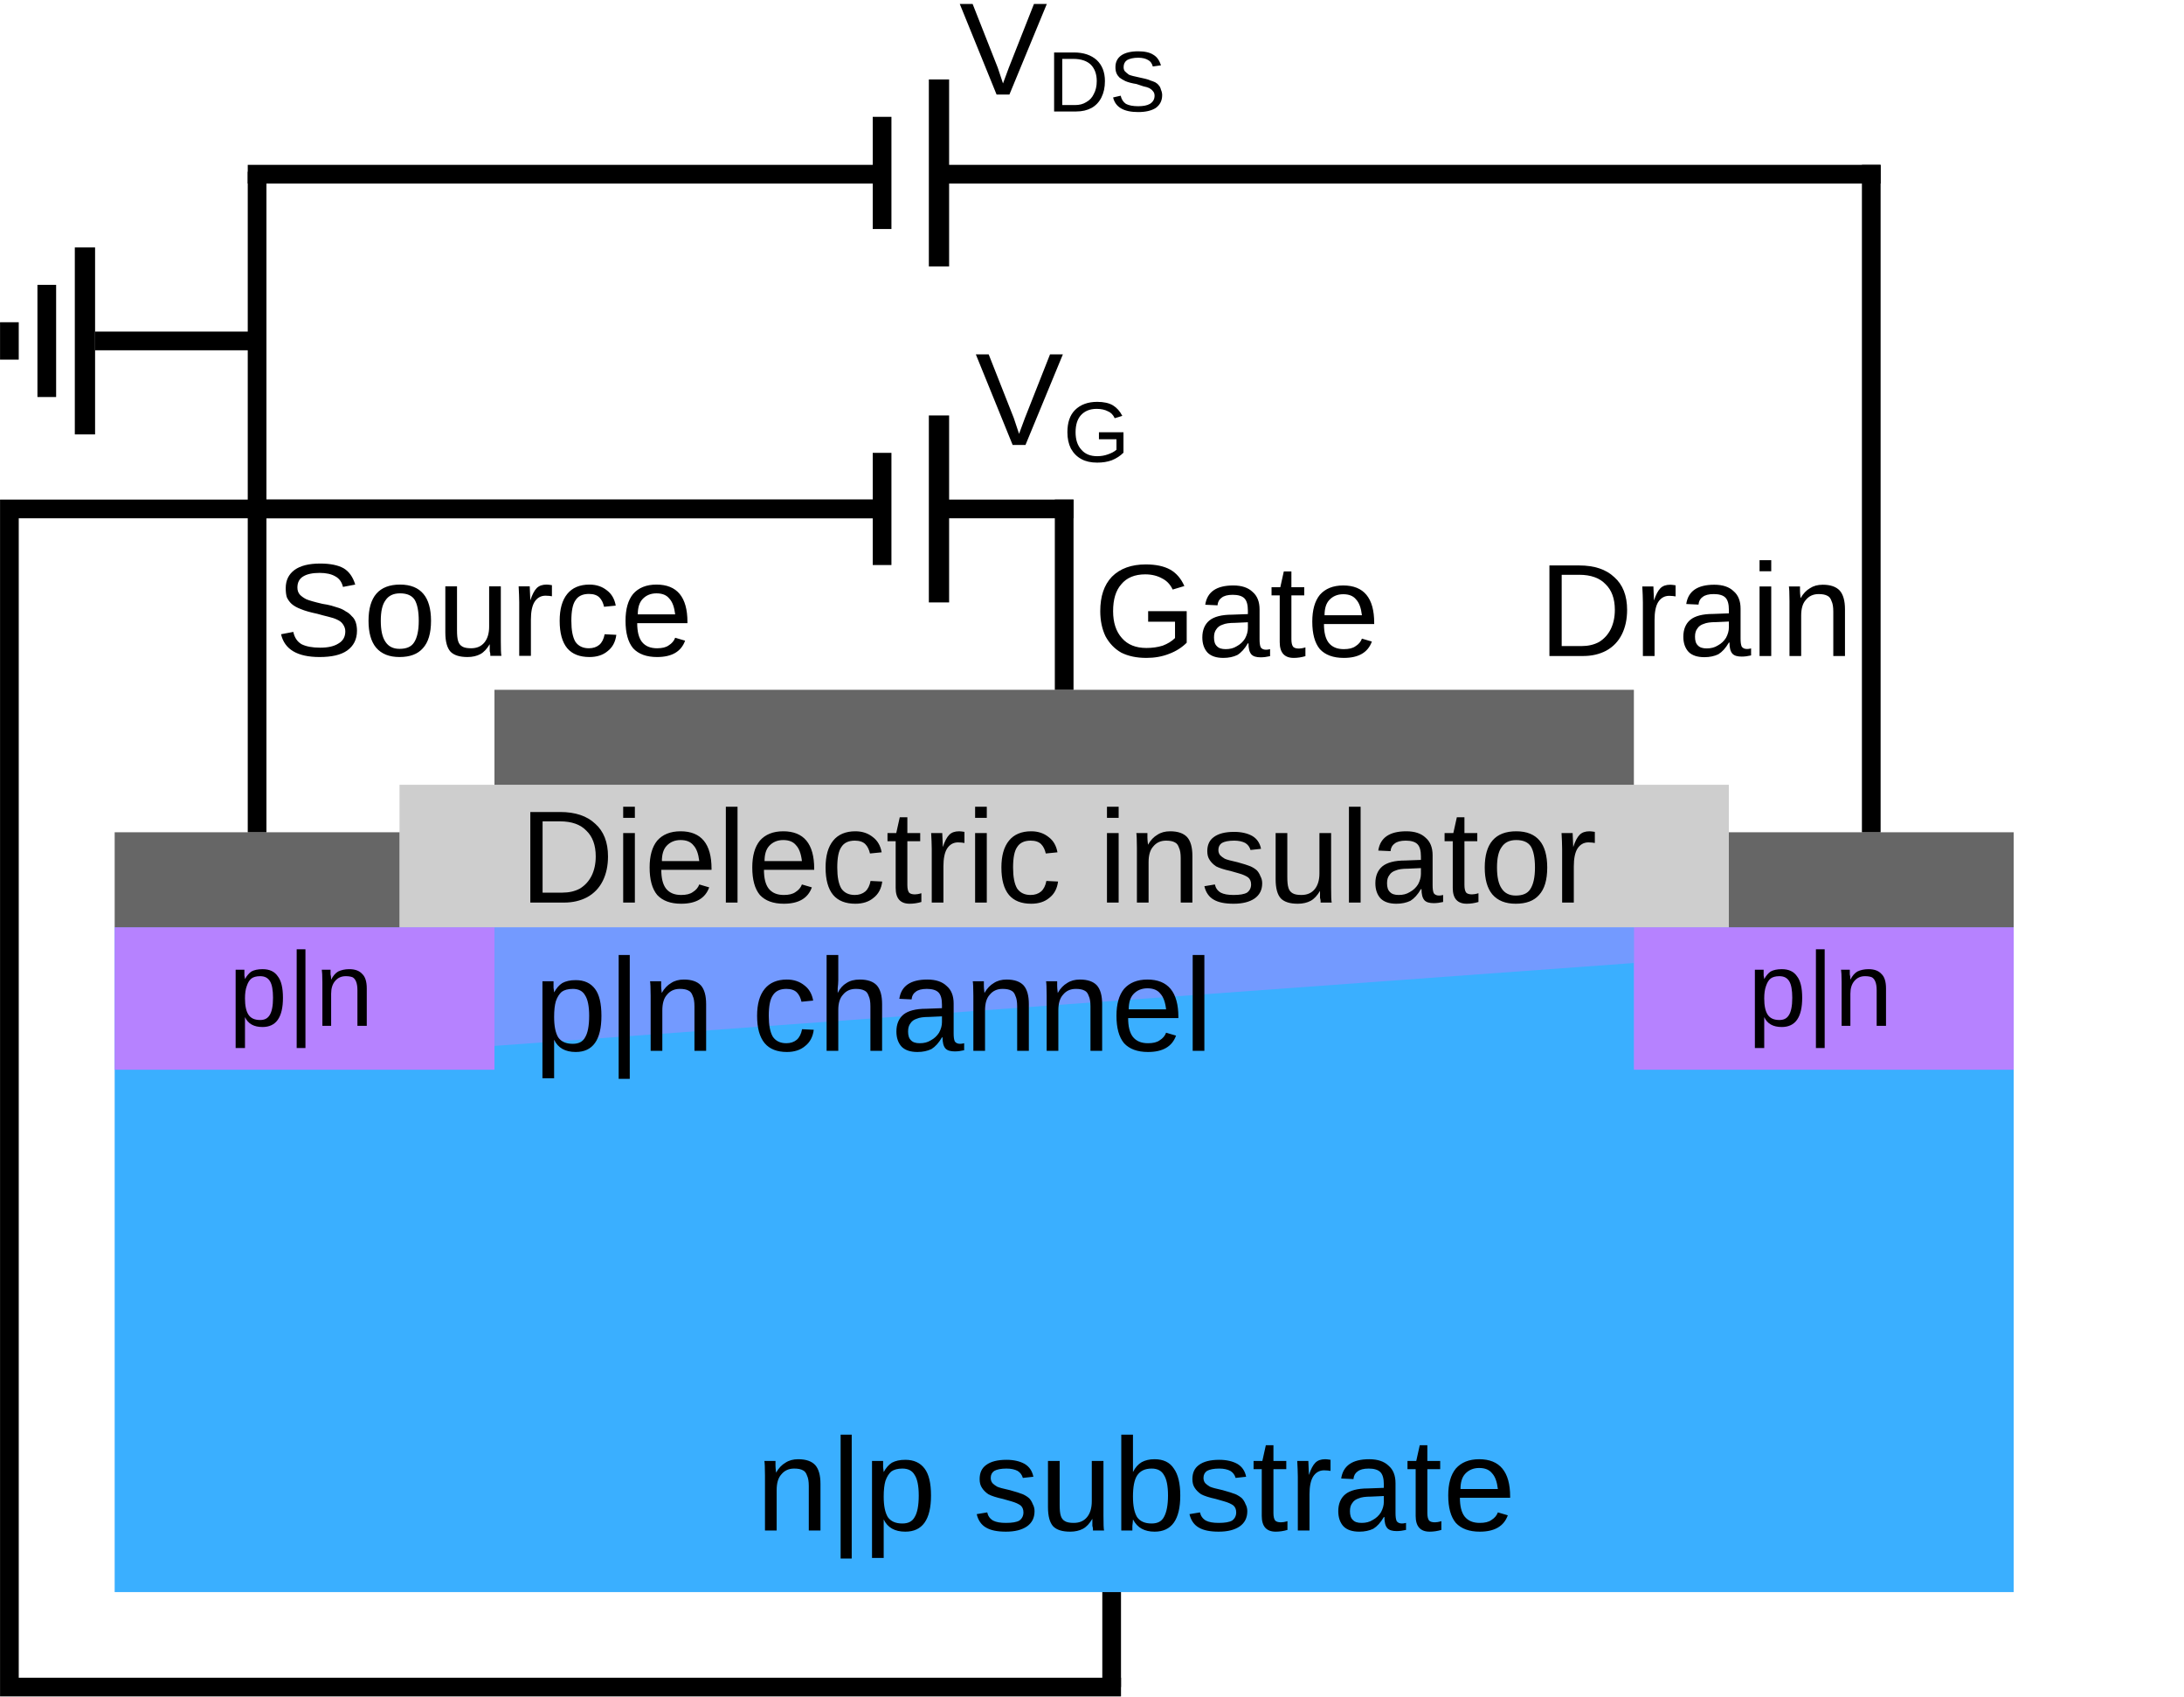
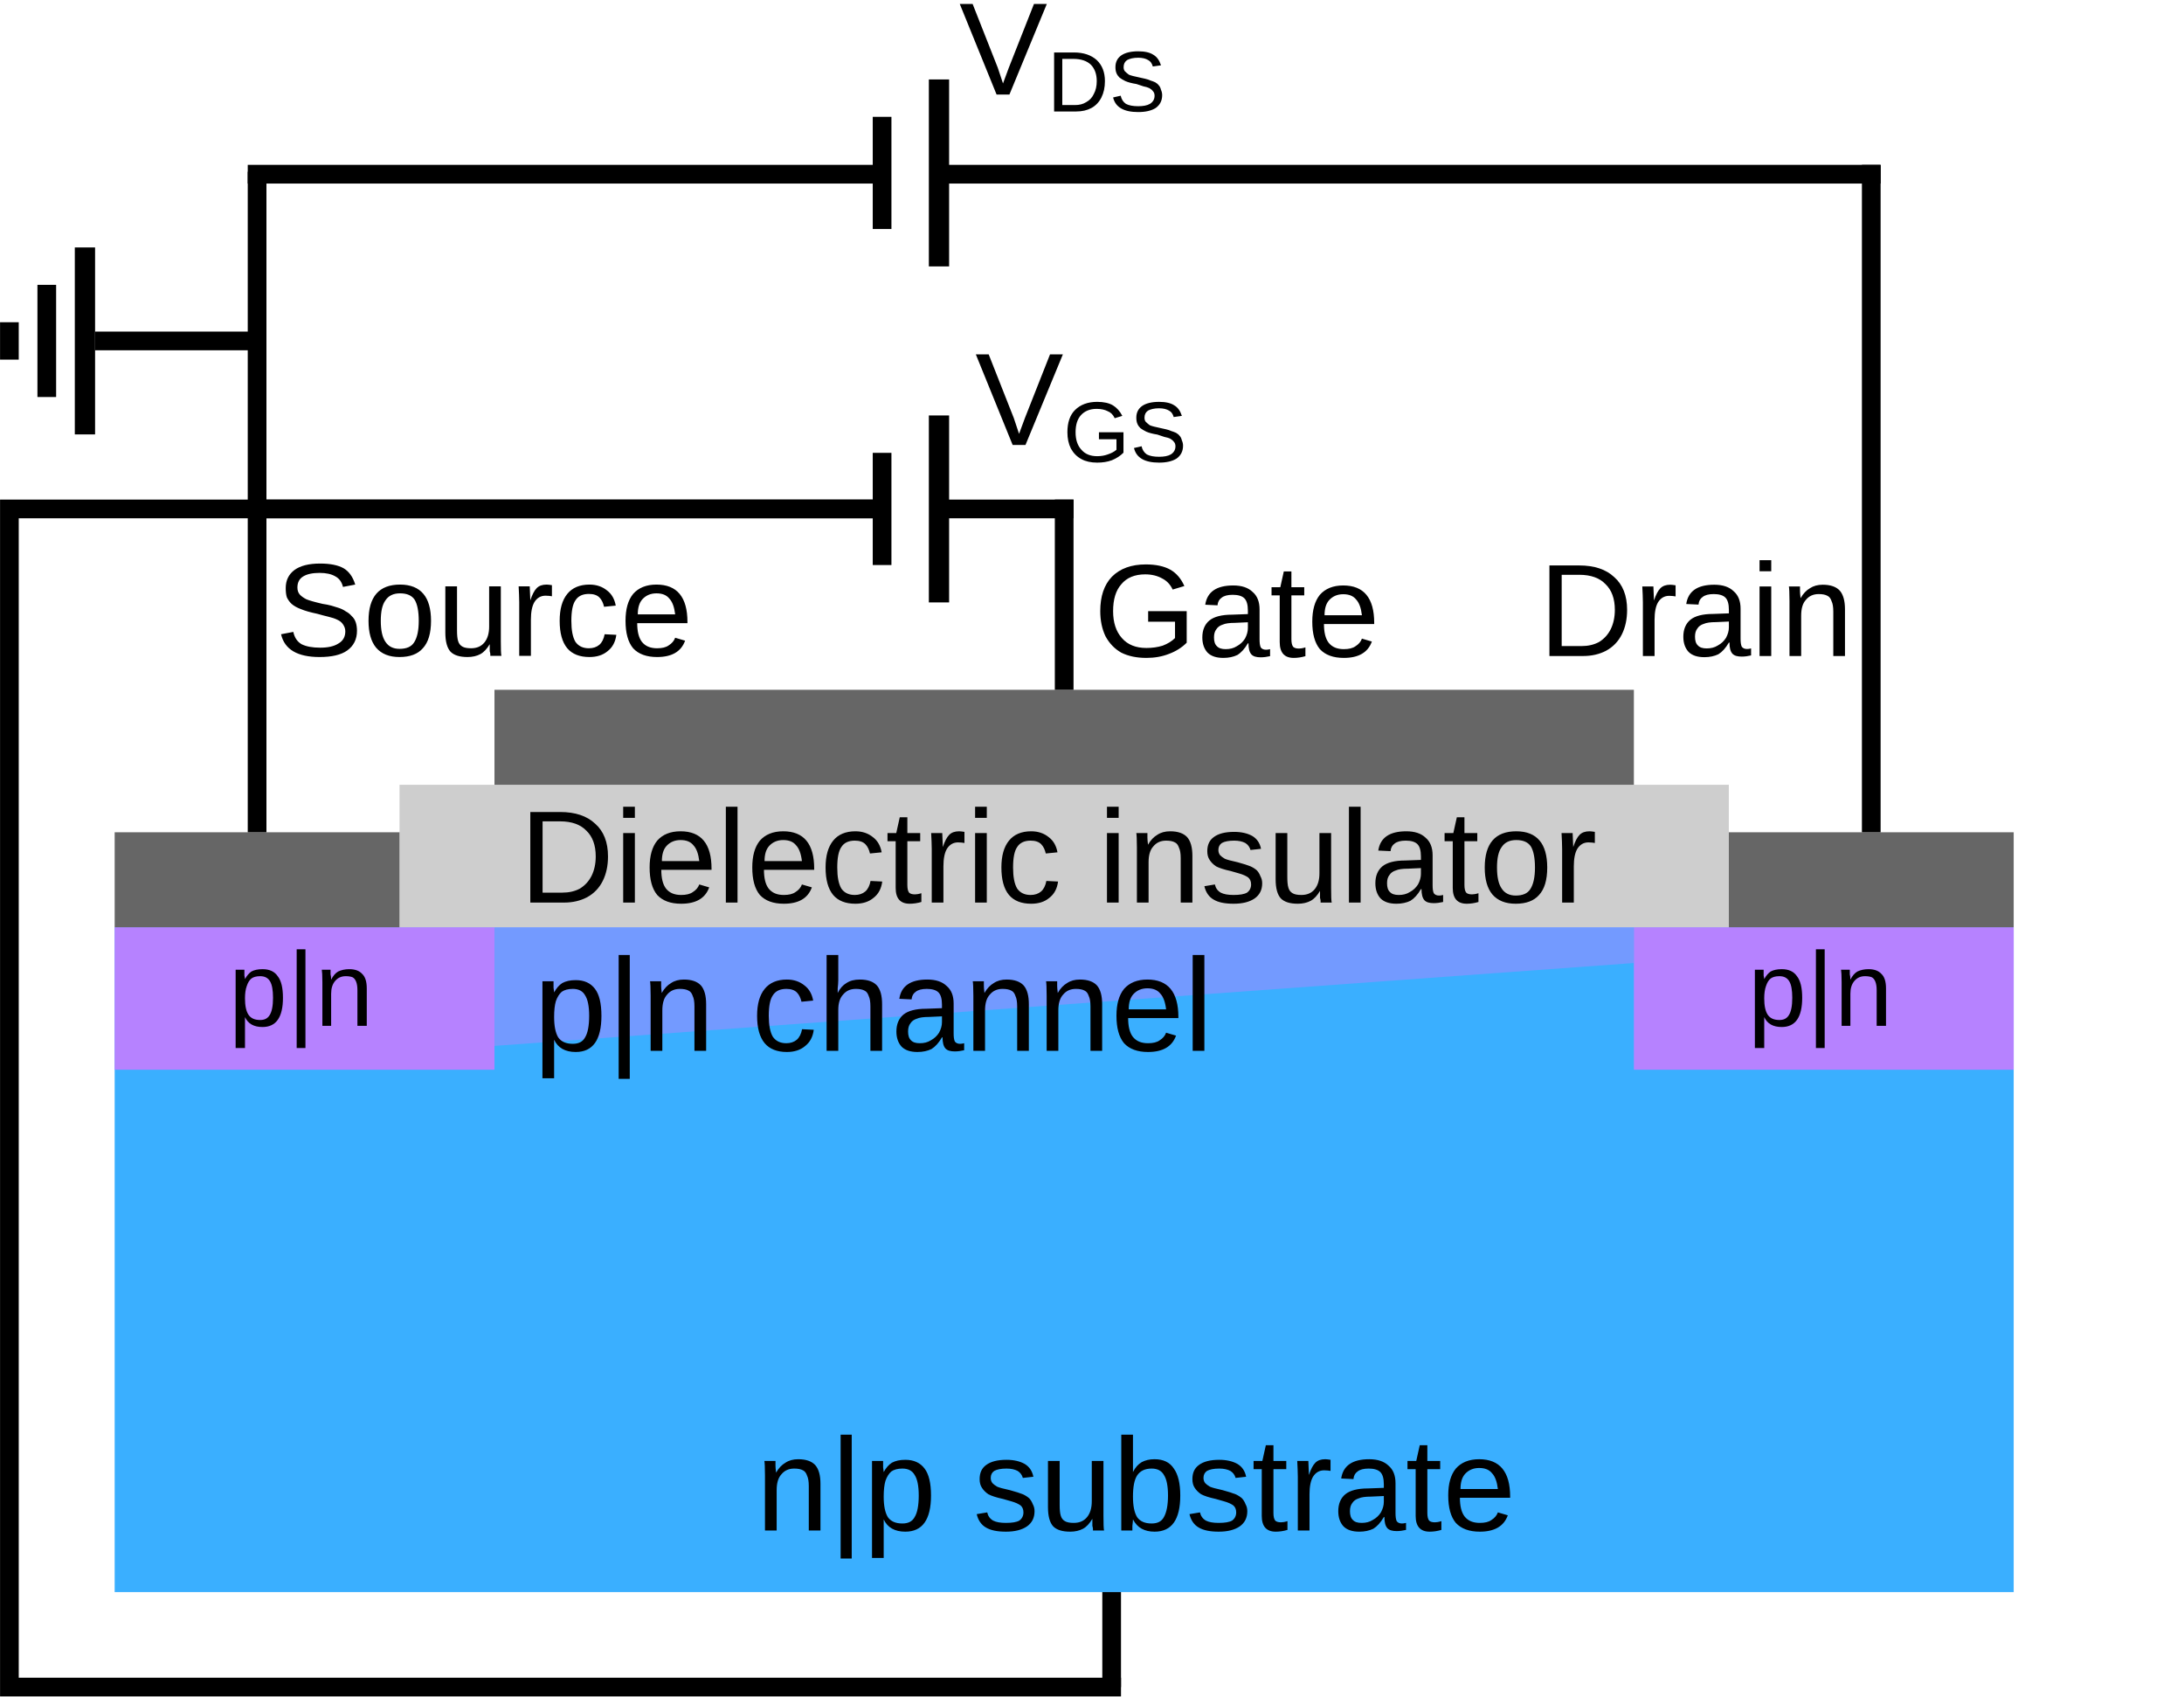
<svg xmlns="http://www.w3.org/2000/svg" width="2.3in" height="1.786in" viewBox="0 0 58.42 45.367" version="1.1" id="svg6210">
  <defs id="defs6204" />
  <g id="layer1" transform="translate(-10.52625,-250.0344)">
    <path style="opacity:1;fill:#3aafff;fill-opacity:1;fill-rule:nonzero;stroke:none;stroke-width:0.315;stroke-linecap:round;stroke-miterlimit:4;stroke-dasharray:none;stroke-dashoffset:0;stroke-opacity:1" d="m 13.592,274.832 h 50.8 v 17.78 h -50.8 z" id="rect815" />
    <rect style="opacity:1;fill:#b682ff;fill-opacity:1;fill-rule:nonzero;stroke:none;stroke-width:0.686;stroke-linecap:round;stroke-miterlimit:4;stroke-dasharray:none;stroke-dashoffset:0;stroke-opacity:1" id="rect6793-76" width="10.16" height="3.81" x="13.592" y="274.832" />
    <rect style="opacity:1;fill:#b682ff;fill-opacity:1;fill-rule:nonzero;stroke:none;stroke-width:0.686;stroke-linecap:round;stroke-miterlimit:4;stroke-dasharray:none;stroke-dashoffset:0;stroke-opacity:1" id="rect6793-7-8" width="10.16" height="3.81" x="54.232" y="274.832" />
    <rect style="opacity:1;fill:#cecece;fill-opacity:1;fill-rule:nonzero;stroke:none;stroke-width:0.464;stroke-linecap:round;stroke-miterlimit:4;stroke-dasharray:none;stroke-dashoffset:0;stroke-opacity:1" id="rect6860" width="35.56" height="3.81" x="21.212" y="271.022" />
    <rect style="opacity:1;fill:#666666;fill-opacity:1;fill-rule:nonzero;stroke:none;stroke-width:0.453;stroke-linecap:round;stroke-miterlimit:4;stroke-dasharray:none;stroke-dashoffset:0;stroke-opacity:1" id="rect6862" width="7.62" height="2.54" x="13.592" y="272.292" />
    <rect style="opacity:1;fill:#666666;fill-opacity:1;fill-rule:nonzero;stroke:none;stroke-width:0.453;stroke-linecap:round;stroke-miterlimit:4;stroke-dasharray:none;stroke-dashoffset:0;stroke-opacity:1" id="rect6862-3" width="7.62" height="2.54" x="56.772" y="272.292" />
    <text xml:space="preserve" style="font-style:normal;font-variant:normal;font-weight:normal;font-stretch:normal;font-size:3.528px;line-height:1.25;font-family:Arial;-inkscape-font-specification:Arial;letter-spacing:0px;word-spacing:0px;fill:#000000;fill-opacity:1;stroke:none;stroke-width:0.265" x="30.737" y="290.964" id="text6834-2">
      <tspan id="tspan6832-4" x="30.737" y="290.964" style="stroke-width:0.265">n|p substrate</tspan>
    </text>
    <rect style="opacity:1;fill:#666666;fill-opacity:1;fill-rule:nonzero;stroke:none;stroke-width:0.906;stroke-linecap:round;stroke-miterlimit:4;stroke-dasharray:none;stroke-dashoffset:0;stroke-opacity:1" id="rect6862-5" width="30.48" height="2.54" x="23.752" y="268.482" />
    <g transform="translate(26.02112,-43.36384)" id="g5653-5" />
    <text xml:space="preserve" style="font-style:normal;font-variant:normal;font-weight:normal;font-stretch:normal;font-size:2.822px;line-height:1.25;font-family:Arial;-inkscape-font-specification:Arial;letter-spacing:0px;word-spacing:0px;fill:#000000;fill-opacity:1;stroke:none;stroke-width:0.265" x="16.642" y="277.467" id="text6384">
      <tspan id="tspan6382" x="16.642" y="277.467" style="stroke-width:0.265">p|n </tspan>
    </text>
    <text xml:space="preserve" style="font-style:normal;font-variant:normal;font-weight:normal;font-stretch:normal;font-size:2.822px;line-height:1.25;font-family:Arial;-inkscape-font-specification:Arial;letter-spacing:0px;word-spacing:0px;fill:#000000;fill-opacity:1;stroke:none;stroke-width:0.265" x="57.282" y="277.467" id="text6384-7">
      <tspan id="tspan6382-2" x="57.282" y="277.467" style="stroke-width:0.265">p|n </tspan>
    </text>
    <g transform="translate(26.02112,-52.34972)" id="g5653-5-5" />
    <path style="fill:none;stroke:#000000;stroke-width:0.5;stroke-linecap:square;stroke-linejoin:miter;stroke-miterlimit:4;stroke-dasharray:none;stroke-opacity:1" d="M 60.582,254.693 H 60.537 35.643" id="path6335-9-4" />
    <path id="path5551-6-3-5-2" d="m 34.121,262.145 v 3" style="fill:none;stroke:#000000;stroke-width:0.5;stroke-linecap:butt;stroke-linejoin:miter;stroke-miterlimit:4;stroke-dasharray:none;stroke-opacity:1" />
    <path style="fill:none;stroke:#000000;stroke-width:0.5;stroke-linecap:butt;stroke-linejoin:miter;stroke-miterlimit:4;stroke-dasharray:none;stroke-opacity:1" d="M 17.402,272.292 V 254.626" id="path6217-7-3" />
    <path style="fill:none;stroke:#000000;stroke-width:0.5;stroke-linecap:butt;stroke-linejoin:miter;stroke-miterlimit:4;stroke-dasharray:none;stroke-opacity:1" d="M 34.121,263.645 H 10.776 v 31.507 h 29.736" id="path6285-3" />
    <path style="fill:none;stroke:#000000;stroke-width:0.5;stroke-linecap:butt;stroke-linejoin:miter;stroke-miterlimit:4;stroke-dasharray:none;stroke-opacity:1" d="m 40.262,292.612 v 2.54" id="path6287-6" />
    <path id="path5551-0-7-3" d="m 35.643,261.145 v 5" style="fill:none;stroke:#000000;stroke-width:0.542;stroke-linecap:butt;stroke-linejoin:miter;stroke-miterlimit:4;stroke-dasharray:none;stroke-opacity:1" />
    <path id="path5551-0-7-6-3" d="m 35.643,252.159 v 5" style="fill:none;stroke:#000000;stroke-width:0.542;stroke-linecap:butt;stroke-linejoin:miter;stroke-miterlimit:4;stroke-dasharray:none;stroke-opacity:1" />
    <path id="path5551-6-3-5-1-3" d="m 34.121,253.159 v 3" style="fill:none;stroke:#000000;stroke-width:0.5;stroke-linecap:butt;stroke-linejoin:miter;stroke-miterlimit:4;stroke-dasharray:none;stroke-opacity:1" />
    <path style="fill:none;stroke:#000000;stroke-width:0.542;stroke-linecap:butt;stroke-linejoin:miter;stroke-miterlimit:4;stroke-dasharray:none;stroke-opacity:1" d="m 12.797,256.652 v 5" id="path5551-4" />
    <path style="fill:none;stroke:#000000;stroke-width:0.5;stroke-linecap:butt;stroke-linejoin:miter;stroke-miterlimit:4;stroke-dasharray:none;stroke-opacity:1" d="m 11.776,257.652 v 3" id="path5551-6-8" />
    <path style="fill:none;stroke:#000000;stroke-width:0.5;stroke-linecap:butt;stroke-linejoin:miter;stroke-miterlimit:4;stroke-dasharray:none;stroke-opacity:1" d="m 10.776,258.652 v 1" id="path5551-6-0-3" />
    <path style="fill:none;stroke:#000000;stroke-width:0.5;stroke-linecap:butt;stroke-linejoin:miter;stroke-miterlimit:4;stroke-dasharray:none;stroke-opacity:1" d="m 13.068,259.152 h 4.334" id="path6326-7" />
    <path style="fill:none;stroke:#000000;stroke-width:0.5;stroke-linecap:butt;stroke-linejoin:miter;stroke-miterlimit:4;stroke-dasharray:none;stroke-opacity:1" d="M 33.869,263.645 H 17.402" id="path6362-2" />
    <path style="fill:none;stroke:#000000;stroke-width:0.5;stroke-linecap:square;stroke-linejoin:miter;stroke-miterlimit:4;stroke-dasharray:none;stroke-opacity:1" d="M 33.869,254.693 H 17.402" id="path6364-0" />
    <path style="fill:none;stroke:#000000;stroke-width:0.5;stroke-linecap:square;stroke-linejoin:miter;stroke-miterlimit:4;stroke-dasharray:none;stroke-opacity:1" d="M 60.582,272.042 V 254.693" id="path6217-3" />
    <text xml:space="preserve" style="font-style:normal;font-variant:normal;font-weight:normal;font-stretch:normal;font-size:2.822px;line-height:1.25;font-family:Arial;-inkscape-font-specification:Arial;letter-spacing:0px;word-spacing:0px;fill:#000000;fill-opacity:1;stroke:none;stroke-width:0.265" x="36.182" y="252.56" id="text5517-7">
      <tspan id="tspan5515-5" x="36.182" y="252.56" style="font-size:3.528px;stroke-width:0.265">V<tspan style="font-size:2.293px;baseline-shift:sub;stroke-width:0.265" id="tspan5521-2">DS</tspan>
      </tspan>
    </text>
    <text xml:space="preserve" style="font-style:normal;font-variant:normal;font-weight:normal;font-stretch:normal;font-size:2.822px;line-height:1.25;font-family:Arial;-inkscape-font-specification:Arial;letter-spacing:0px;word-spacing:0px;fill:#000000;fill-opacity:1;stroke:none;stroke-width:0.265" x="51.675" y="267.577" id="text1765-7">
      <tspan id="tspan1763-1" x="51.675" y="267.577" style="font-size:3.528px;stroke-width:0.265">Drain</tspan>
    </text>
    <text xml:space="preserve" style="font-style:normal;font-variant:normal;font-weight:normal;font-stretch:normal;font-size:2.822px;line-height:1.25;font-family:Arial;-inkscape-font-specification:Arial;letter-spacing:0px;word-spacing:0px;fill:#000000;fill-opacity:1;stroke:none;stroke-width:0.265" x="17.887" y="267.575" id="text1769-7">
      <tspan id="tspan1767-7" x="17.887" y="267.575" style="font-size:3.528px;stroke-width:0.265">Source</tspan>
    </text>
    <path style="fill:none;stroke:#000000;stroke-width:0.5;stroke-linecap:square;stroke-linejoin:miter;stroke-miterlimit:4;stroke-dasharray:none;stroke-opacity:1" d="m 38.992,263.645 v 4.587" id="path6287-6-0" />
    <path style="fill:none;stroke:#000000;stroke-width:0.5;stroke-linecap:square;stroke-linejoin:miter;stroke-miterlimit:4;stroke-dasharray:none;stroke-opacity:1" d="M 38.992,263.645 H 35.643" id="path6887" />
    <text xml:space="preserve" style="font-style:normal;font-variant:normal;font-weight:normal;font-stretch:normal;font-size:2.822px;line-height:1.25;font-family:Arial;-inkscape-font-specification:Arial;letter-spacing:0px;word-spacing:0px;fill:#000000;fill-opacity:1;stroke:none;stroke-width:0.265" x="36.614" y="261.932" id="text5511-1">
-       <tspan id="tspan5509-0" x="36.614" y="261.932" style="font-size:3.528px;stroke-width:0.265">V<tspan style="font-size:2.293px;baseline-shift:sub;stroke-width:0.265" id="tspan5513-7">G</tspan>
+       <tspan id="tspan5509-0" x="36.614" y="261.932" style="font-size:3.528px;stroke-width:0.265">V<tspan style="font-size:2.293px;baseline-shift:sub;stroke-width:0.265" id="tspan5513-7">GS</tspan>
      </tspan>
    </text>
    <path style="opacity:0.455;fill:#b682ff;fill-opacity:1;fill-rule:nonzero;stroke:none;stroke-width:0.5;stroke-linecap:square;stroke-miterlimit:4;stroke-dasharray:none;stroke-dashoffset:0;stroke-opacity:1" d="m 23.752,274.832 h 30.48 v 0.957 l -30.48,2.216 z" id="rect6434-1" />
    <text xml:space="preserve" style="font-style:normal;font-variant:normal;font-weight:normal;font-stretch:normal;font-size:3.528px;line-height:1.25;font-family:Arial;-inkscape-font-specification:Arial;letter-spacing:0px;word-spacing:0px;fill:#000000;fill-opacity:1;stroke:none;stroke-width:0.265" x="24.8" y="278.135" id="text6830-1">
      <tspan id="tspan6828-4" x="24.8" y="278.135" style="stroke-width:0.265">p|n channel</tspan>
    </text>
    <text xml:space="preserve" style="font-style:normal;font-variant:normal;font-weight:normal;font-stretch:normal;font-size:2.822px;line-height:1.25;font-family:Arial;-inkscape-font-specification:Arial;letter-spacing:0px;word-spacing:0px;fill:#000000;fill-opacity:1;stroke:none;stroke-width:0.265" x="24.413" y="274.169" id="text6950">
      <tspan id="tspan6948" x="24.413" y="274.169" style="font-size:3.528px;stroke-width:0.265">Dielectric insulator</tspan>
    </text>
    <text xml:space="preserve" style="font-style:normal;font-variant:normal;font-weight:normal;font-stretch:normal;font-size:2.822px;line-height:1.25;font-family:Arial;-inkscape-font-specification:Arial;letter-spacing:0px;word-spacing:0px;fill:#000000;fill-opacity:1;stroke:none;stroke-width:0.265" x="39.786" y="267.598" id="text6954">
      <tspan id="tspan6952" x="39.786" y="267.598" style="font-size:3.528px;stroke-width:0.265">Gate</tspan>
    </text>
  </g>
</svg>
